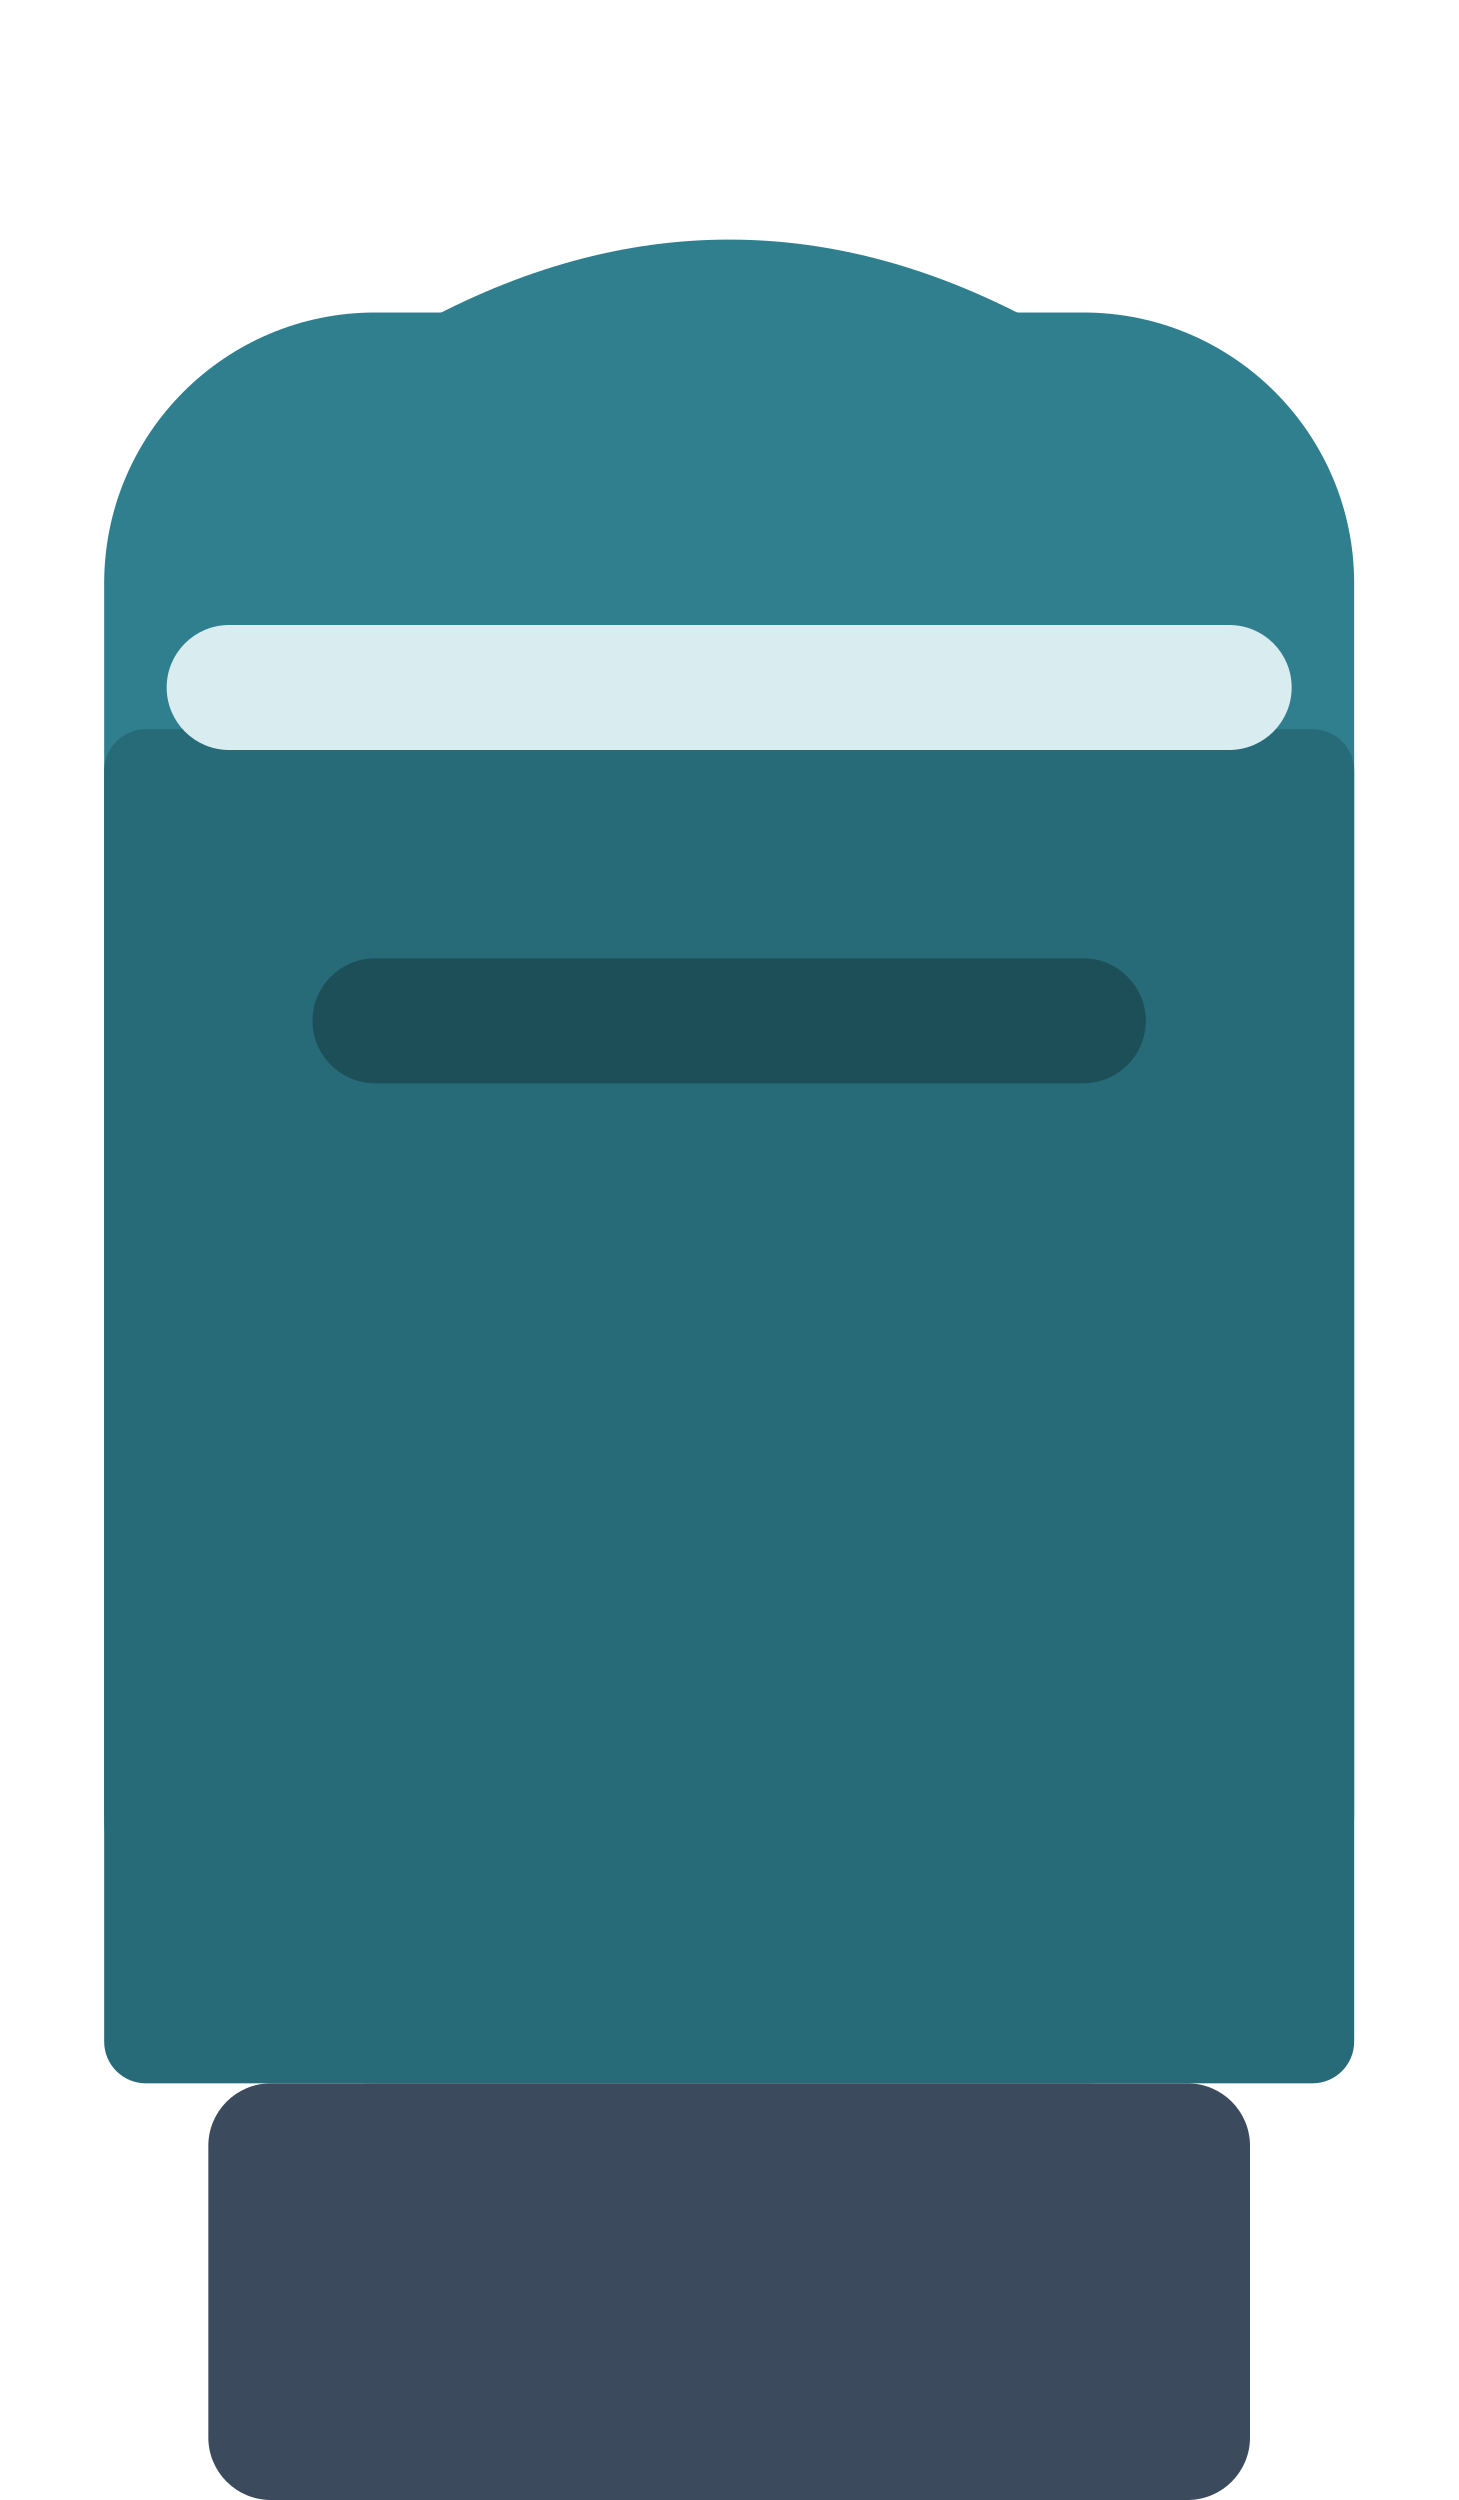
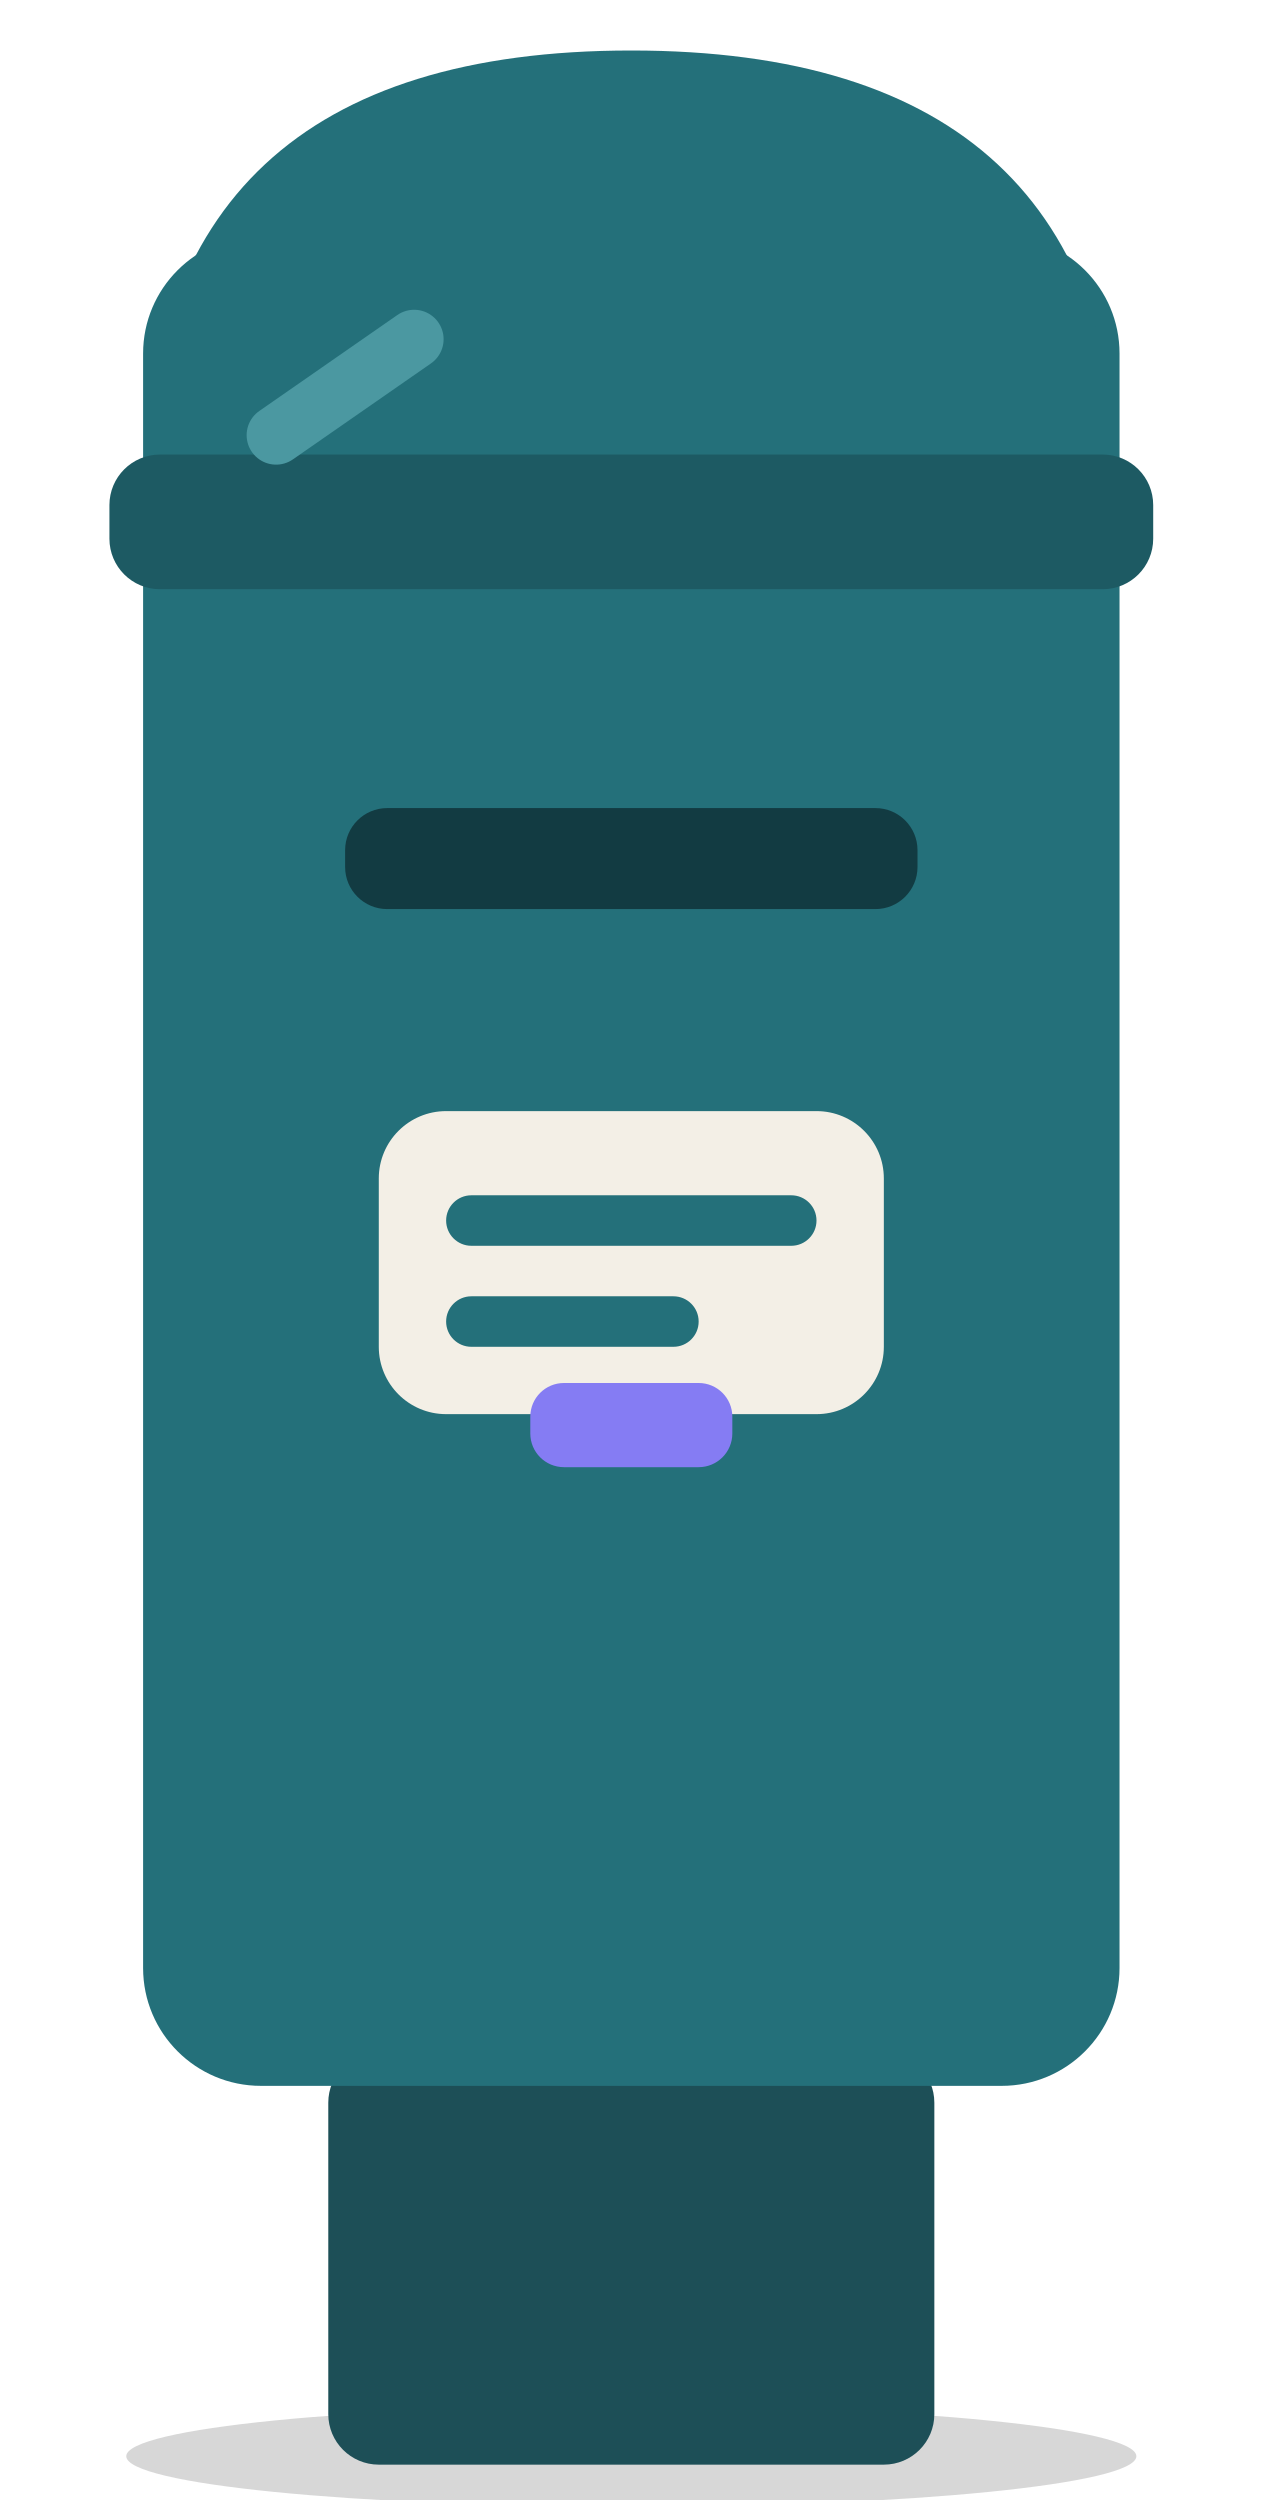
- <svg xmlns="http://www.w3.org/2000/svg" width="140" height="240" viewBox="0 0 140 240">
-   <rect x="10" y="30" width="120" height="170" rx="26" fill="#2f7f8f" />
-   <rect x="10" y="70" width="120" height="130" rx="4" fill="#276b78" />
-   <rect x="16" y="60" width="108" height="12" rx="6" fill="#d9edf0" />
-   <path d="M10 56 Q70 -10 130 56 Z" fill="#2f7f8f" />
-   <rect x="30" y="92" width="80" height="12" rx="6" fill="#1d4f59" />
-   <rect x="20" y="200" width="100" height="40" rx="6" fill="#3b4a5c" />
+ <svg xmlns="http://www.w3.org/2000/svg" width="150" height="297" viewBox="0 0 150 297">
+   <ellipse cx="75" cy="291.8" rx="60" ry="6" fill="#000000" fill-opacity="0.16" />
+   <rect x="39" y="243.8" width="72" height="49" rx="6" fill="#1d4f57" />
+   <rect x="17" y="28" width="116" height="219.8" rx="14" fill="#24707a" />
+   <path d="M17.0 60 Q17.0 6 75.0 6 Q133.0 6 133.0 60 Z" fill="#24707a" />
+   <rect x="13" y="54" width="124" height="16" rx="6" fill="#1d5a63" />
+   <rect x="41" y="96" width="68" height="12" rx="5" fill="#123b42" />
+   <rect x="45" y="132" width="60" height="36" rx="8" fill="#f3efe6" />
+   <rect x="53" y="142" width="44" height="6" rx="3" fill="#24707a" />
+   <rect x="53" y="154" width="30" height="6" rx="3" fill="#24707a" />
+   <rect x="63" y="164.3" width="24" height="10" rx="4" fill="#857cf3" />
+   <path d="M32.8 51.7 L49.2 40.3" fill="none" stroke="#4b98a1" stroke-width="7" stroke-linecap="round" stroke-linejoin="round" />
</svg>
